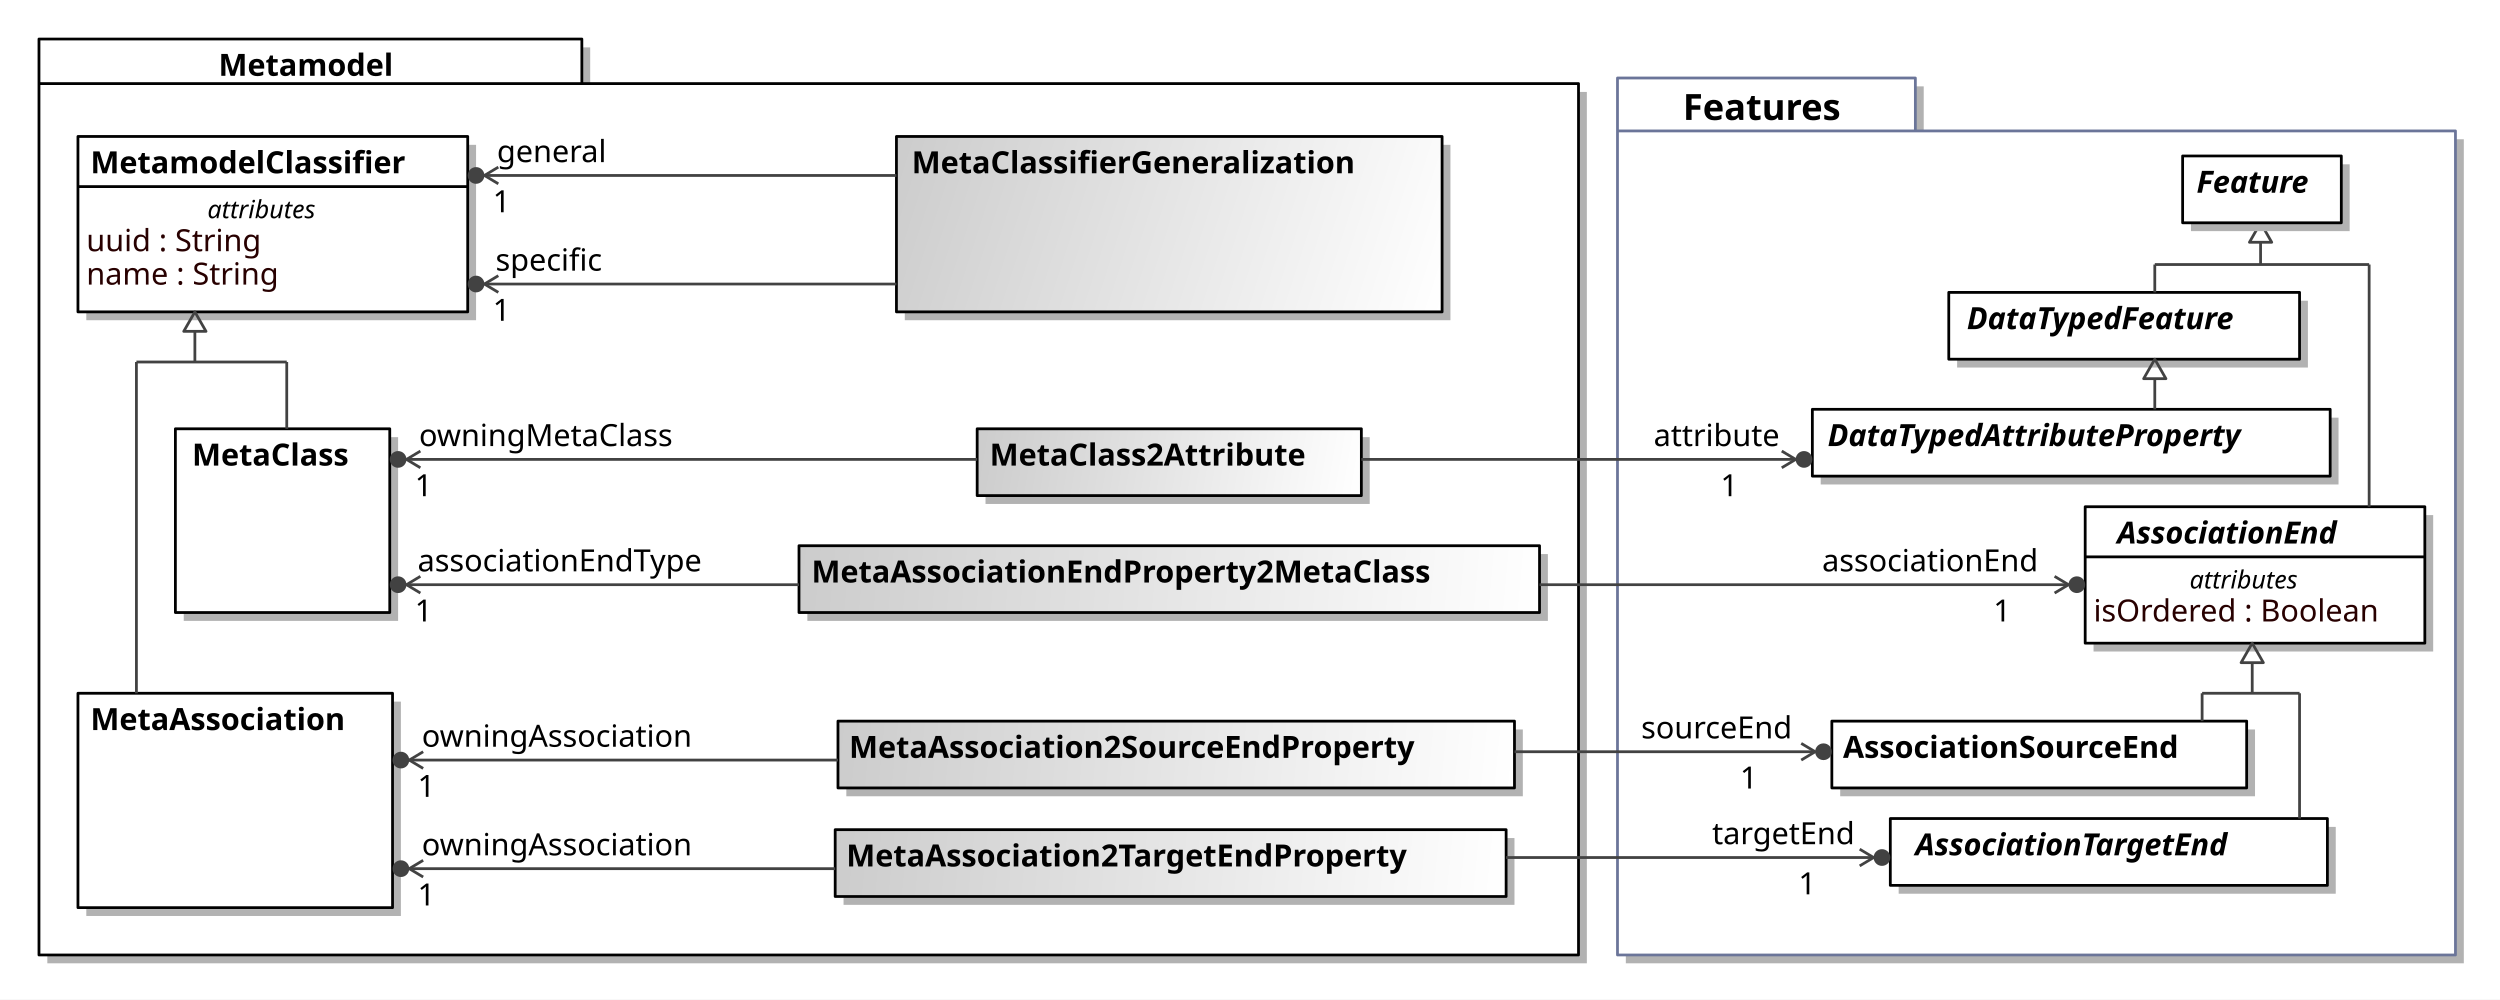
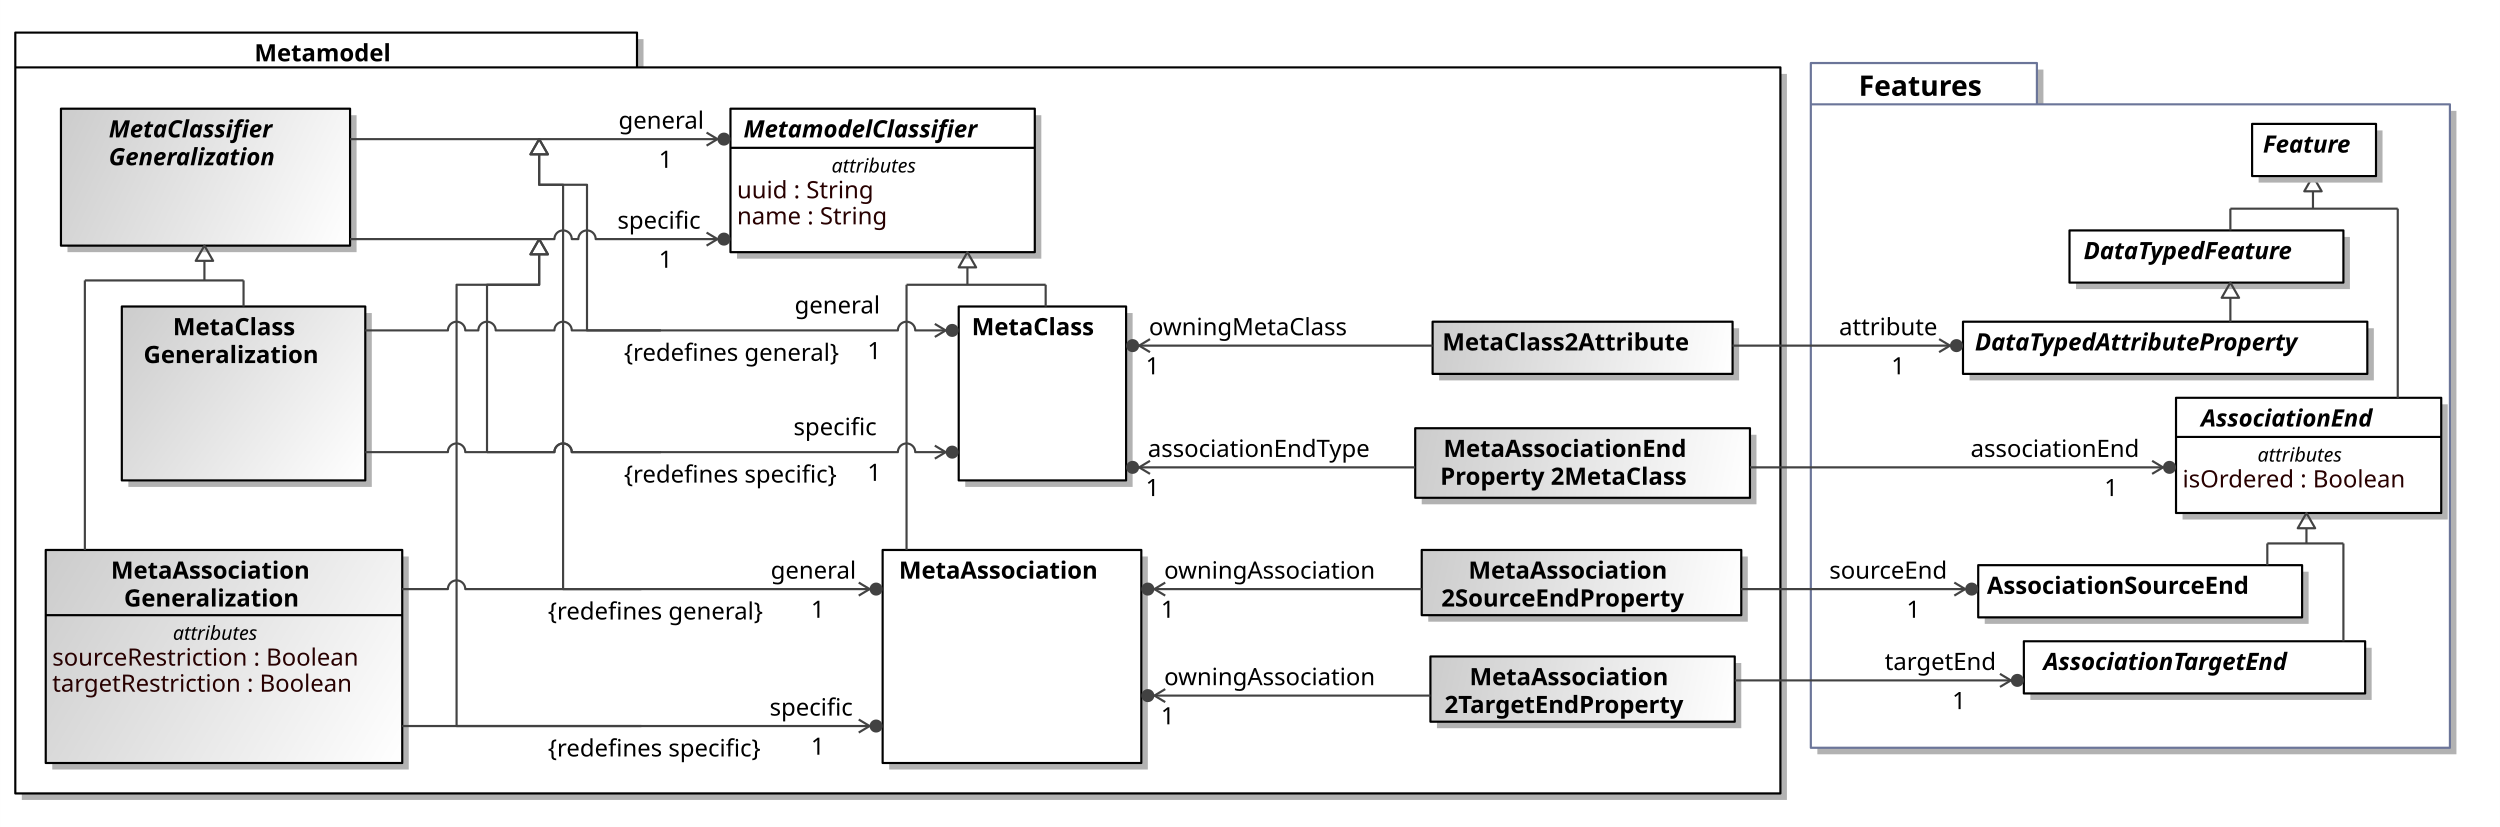
- <svg xmlns="http://www.w3.org/2000/svg" fill-opacity="1" color-rendering="auto" color-interpolation="auto" text-rendering="auto" stroke="black" stroke-linecap="square" width="9.354in" stroke-miterlimit="10" shape-rendering="auto" stroke-opacity="1" fill="black" stroke-dasharray="none" font-weight="normal" stroke-width="1" viewBox="0 0 898 359" height="3.74in" font-family="'Dialog'" font-style="normal" stroke-linejoin="miter" font-size="12" stroke-dashoffset="0" image-rendering="auto">
+ <svg xmlns="http://www.w3.org/2000/svg" fill-opacity="1" color-rendering="auto" color-interpolation="auto" text-rendering="auto" stroke="black" stroke-linecap="square" width="11.979in" stroke-miterlimit="10" shape-rendering="auto" stroke-opacity="1" fill="black" stroke-dasharray="none" font-weight="normal" stroke-width="1" viewBox="0 0 1150 380" height="3.958in" font-family="'Dialog'" font-style="normal" stroke-linejoin="miter" font-size="12" stroke-dashoffset="0" image-rendering="auto">
  <defs id="genericDefs" />
  <g>
    <defs id="defs1">
-       <linearGradient x1="14" gradientUnits="userSpaceOnUse" x2="567" y1="14" y2="343" id="linearGradient1" spreadMethod="pad">
-         <stop stop-opacity="1" stop-color="white" offset="0%" />
-         <stop stop-opacity="1" stop-color="white" offset="100%" />
-       </linearGradient>
-       <linearGradient x1="287" gradientUnits="userSpaceOnUse" x2="553" y1="196" y2="220" id="linearGradient2" spreadMethod="pad">
-         <stop stop-opacity="1" stop-color="rgb(204,204,204)" offset="0%" />
-         <stop stop-opacity="1" stop-color="white" offset="100%" />
-       </linearGradient>
-       <linearGradient x1="301" gradientUnits="userSpaceOnUse" x2="544" y1="259" y2="283" id="linearGradient3" spreadMethod="pad">
-         <stop stop-opacity="1" stop-color="rgb(204,204,204)" offset="0%" />
-         <stop stop-opacity="1" stop-color="white" offset="100%" />
-       </linearGradient>
-       <linearGradient x1="300" gradientUnits="userSpaceOnUse" x2="541" y1="298" y2="322" id="linearGradient4" spreadMethod="pad">
-         <stop stop-opacity="1" stop-color="rgb(204,204,204)" offset="0%" />
-         <stop stop-opacity="1" stop-color="white" offset="100%" />
-       </linearGradient>
-       <linearGradient x1="322" gradientUnits="userSpaceOnUse" x2="518" y1="49" y2="112" id="linearGradient5" spreadMethod="pad">
-         <stop stop-opacity="1" stop-color="rgb(204,204,204)" offset="0%" />
-         <stop stop-opacity="1" stop-color="white" offset="100%" />
-       </linearGradient>
-       <linearGradient x1="28" gradientUnits="userSpaceOnUse" x2="168" y1="49" y2="112" id="linearGradient6" spreadMethod="pad">
-         <stop stop-opacity="1" stop-color="white" offset="0%" />
-         <stop stop-opacity="1" stop-color="white" offset="100%" />
-       </linearGradient>
-       <linearGradient x1="351" gradientUnits="userSpaceOnUse" x2="489" y1="154" y2="178" id="linearGradient7" spreadMethod="pad">
-         <stop stop-opacity="1" stop-color="rgb(204,204,204)" offset="0%" />
-         <stop stop-opacity="1" stop-color="white" offset="100%" />
-       </linearGradient>
-       <linearGradient x1="28" gradientUnits="userSpaceOnUse" x2="141" y1="249" y2="326" id="linearGradient8" spreadMethod="pad">
-         <stop stop-opacity="1" stop-color="white" offset="0%" />
-         <stop stop-opacity="1" stop-color="white" offset="100%" />
-       </linearGradient>
-       <linearGradient x1="63" gradientUnits="userSpaceOnUse" x2="140" y1="154" y2="220" id="linearGradient9" spreadMethod="pad">
-         <stop stop-opacity="1" stop-color="white" offset="0%" />
-         <stop stop-opacity="1" stop-color="white" offset="100%" />
-       </linearGradient>
-       <linearGradient x1="581" gradientUnits="userSpaceOnUse" x2="882" y1="28" y2="343" id="linearGradient10" spreadMethod="pad">
-         <stop stop-opacity="1" stop-color="white" offset="0%" />
-         <stop stop-opacity="1" stop-color="white" offset="100%" />
-       </linearGradient>
-       <linearGradient x1="651" gradientUnits="userSpaceOnUse" x2="837" y1="147" y2="171" id="linearGradient11" spreadMethod="pad">
-         <stop stop-opacity="1" stop-color="white" offset="0%" />
-         <stop stop-opacity="1" stop-color="white" offset="100%" />
-       </linearGradient>
-       <linearGradient x1="679" gradientUnits="userSpaceOnUse" x2="836" y1="294" y2="318" id="linearGradient12" spreadMethod="pad">
-         <stop stop-opacity="1" stop-color="white" offset="0%" />
-         <stop stop-opacity="1" stop-color="white" offset="100%" />
-       </linearGradient>
-       <linearGradient x1="658" gradientUnits="userSpaceOnUse" x2="807" y1="259" y2="283" id="linearGradient13" spreadMethod="pad">
-         <stop stop-opacity="1" stop-color="white" offset="0%" />
-         <stop stop-opacity="1" stop-color="white" offset="100%" />
-       </linearGradient>
-       <linearGradient x1="700" gradientUnits="userSpaceOnUse" x2="826" y1="105" y2="129" id="linearGradient14" spreadMethod="pad">
-         <stop stop-opacity="1" stop-color="white" offset="0%" />
-         <stop stop-opacity="1" stop-color="white" offset="100%" />
-       </linearGradient>
-       <linearGradient x1="749" gradientUnits="userSpaceOnUse" x2="871" y1="182" y2="231" id="linearGradient15" spreadMethod="pad">
-         <stop stop-opacity="1" stop-color="white" offset="0%" />
-         <stop stop-opacity="1" stop-color="white" offset="100%" />
-       </linearGradient>
-       <linearGradient x1="784" gradientUnits="userSpaceOnUse" x2="841" y1="56" y2="80" id="linearGradient16" spreadMethod="pad">
+       <linearGradient x1="7" gradientUnits="userSpaceOnUse" x2="819" y1="21" y2="371" id="linearGradient1" spreadMethod="pad">
+         <stop stop-opacity="1" stop-color="white" offset="0%" />
+         <stop stop-opacity="1" stop-color="white" offset="100%" />
+       </linearGradient>
+       <linearGradient x1="21" gradientUnits="userSpaceOnUse" x2="185" y1="259" y2="357" id="linearGradient2" spreadMethod="pad">
+         <stop stop-opacity="1" stop-color="rgb(204,204,204)" offset="0%" />
+         <stop stop-opacity="1" stop-color="white" offset="100%" />
+       </linearGradient>
+       <linearGradient x1="651" gradientUnits="userSpaceOnUse" x2="805" y1="203" y2="235" id="linearGradient3" spreadMethod="pad">
+         <stop stop-opacity="1" stop-color="rgb(204,204,204)" offset="0%" />
+         <stop stop-opacity="1" stop-color="white" offset="100%" />
+       </linearGradient>
+       <linearGradient x1="654" gradientUnits="userSpaceOnUse" x2="801" y1="259" y2="289" id="linearGradient4" spreadMethod="pad">
+         <stop stop-opacity="1" stop-color="rgb(204,204,204)" offset="0%" />
+         <stop stop-opacity="1" stop-color="white" offset="100%" />
+       </linearGradient>
+       <linearGradient x1="658" gradientUnits="userSpaceOnUse" x2="798" y1="308" y2="338" id="linearGradient5" spreadMethod="pad">
+         <stop stop-opacity="1" stop-color="rgb(204,204,204)" offset="0%" />
+         <stop stop-opacity="1" stop-color="white" offset="100%" />
+       </linearGradient>
+       <linearGradient x1="336" gradientUnits="userSpaceOnUse" x2="476" y1="56" y2="122" id="linearGradient6" spreadMethod="pad">
+         <stop stop-opacity="1" stop-color="white" offset="0%" />
+         <stop stop-opacity="1" stop-color="white" offset="100%" />
+       </linearGradient>
+       <linearGradient x1="659" gradientUnits="userSpaceOnUse" x2="797" y1="154" y2="178" id="linearGradient7" spreadMethod="pad">
+         <stop stop-opacity="1" stop-color="rgb(204,204,204)" offset="0%" />
+         <stop stop-opacity="1" stop-color="white" offset="100%" />
+       </linearGradient>
+       <linearGradient x1="28" gradientUnits="userSpaceOnUse" x2="161" y1="56" y2="119" id="linearGradient8" spreadMethod="pad">
+         <stop stop-opacity="1" stop-color="rgb(204,204,204)" offset="0%" />
+         <stop stop-opacity="1" stop-color="white" offset="100%" />
+       </linearGradient>
+       <linearGradient x1="406" gradientUnits="userSpaceOnUse" x2="525" y1="259" y2="357" id="linearGradient9" spreadMethod="pad">
+         <stop stop-opacity="1" stop-color="white" offset="0%" />
+         <stop stop-opacity="1" stop-color="white" offset="100%" />
+       </linearGradient>
+       <linearGradient x1="56" gradientUnits="userSpaceOnUse" x2="168" y1="147" y2="227" id="linearGradient10" spreadMethod="pad">
+         <stop stop-opacity="1" stop-color="rgb(204,204,204)" offset="0%" />
+         <stop stop-opacity="1" stop-color="white" offset="100%" />
+       </linearGradient>
+       <linearGradient x1="441" gradientUnits="userSpaceOnUse" x2="518" y1="147" y2="227" id="linearGradient11" spreadMethod="pad">
+         <stop stop-opacity="1" stop-color="white" offset="0%" />
+         <stop stop-opacity="1" stop-color="white" offset="100%" />
+       </linearGradient>
+       <linearGradient x1="833" gradientUnits="userSpaceOnUse" x2="1127" y1="35" y2="350" id="linearGradient12" spreadMethod="pad">
+         <stop stop-opacity="1" stop-color="white" offset="0%" />
+         <stop stop-opacity="1" stop-color="white" offset="100%" />
+       </linearGradient>
+       <linearGradient x1="903" gradientUnits="userSpaceOnUse" x2="1089" y1="154" y2="178" id="linearGradient13" spreadMethod="pad">
+         <stop stop-opacity="1" stop-color="white" offset="0%" />
+         <stop stop-opacity="1" stop-color="white" offset="100%" />
+       </linearGradient>
+       <linearGradient x1="931" gradientUnits="userSpaceOnUse" x2="1088" y1="301" y2="325" id="linearGradient14" spreadMethod="pad">
+         <stop stop-opacity="1" stop-color="white" offset="0%" />
+         <stop stop-opacity="1" stop-color="white" offset="100%" />
+       </linearGradient>
+       <linearGradient x1="910" gradientUnits="userSpaceOnUse" x2="1059" y1="266" y2="290" id="linearGradient15" spreadMethod="pad">
+         <stop stop-opacity="1" stop-color="white" offset="0%" />
+         <stop stop-opacity="1" stop-color="white" offset="100%" />
+       </linearGradient>
+       <linearGradient x1="952" gradientUnits="userSpaceOnUse" x2="1078" y1="112" y2="136" id="linearGradient16" spreadMethod="pad">
+         <stop stop-opacity="1" stop-color="white" offset="0%" />
+         <stop stop-opacity="1" stop-color="white" offset="100%" />
+       </linearGradient>
+       <linearGradient x1="1001" gradientUnits="userSpaceOnUse" x2="1123" y1="189" y2="242" id="linearGradient17" spreadMethod="pad">
+         <stop stop-opacity="1" stop-color="white" offset="0%" />
+         <stop stop-opacity="1" stop-color="white" offset="100%" />
+       </linearGradient>
+       <linearGradient x1="1036" gradientUnits="userSpaceOnUse" x2="1093" y1="63" y2="87" id="linearGradient18" spreadMethod="pad">
        <stop stop-opacity="1" stop-color="white" offset="0%" />
        <stop stop-opacity="1" stop-color="white" offset="100%" />
      </linearGradient>
      <clipPath clipPathUnits="userSpaceOnUse" id="clipPath1">
-         <path d="M0 -5 L898 -5 L898 359 L0 359 L0 -5 Z" />
+         <path d="M0 -5 L1150 -5 L1150 386 L0 386 L0 -5 Z" />
+       </clipPath>
+       <clipPath clipPathUnits="userSpaceOnUse" id="clipPath2">
+         <path d="M0 1 L1150 1 L1150 392 L0 392 L0 1 Z" />
      </clipPath>
    </defs>
    <g fill="white" stroke="white">
-       <rect x="0" width="898" height="364" y="-5" clip-path="url(#clipPath1)" stroke="none" />
-       <rect x="17" y="33" clip-path="url(#clipPath1)" fill="rgb(178,178,178)" width="553" text-rendering="geometricPrecision" height="313" stroke="none" />
-       <rect x="17" y="17" clip-path="url(#clipPath1)" fill="rgb(178,178,178)" width="195" text-rendering="geometricPrecision" height="16" stroke="none" />
-       <polygon fill="url(#linearGradient1)" text-rendering="geometricPrecision" clip-path="url(#clipPath1)" points=" 209 30 209 14 14 14 14 343 567 343 567 30 14 30" stroke="none" />
-     </g>
-     <g stroke-linecap="butt" stroke-linejoin="round" text-rendering="geometricPrecision">
-       <polygon fill="none" points=" 209 30 209 14 14 14 14 343 567 343 567 30 14 30" clip-path="url(#clipPath1)" />
-       <rect x="290" y="199" clip-path="url(#clipPath1)" fill="rgb(178,178,178)" width="266" height="24" stroke="none" />
-       <rect x="287" y="196" clip-path="url(#clipPath1)" fill="url(#linearGradient2)" width="266" height="24" stroke="none" />
-       <rect fill="none" x="287" width="266" height="24" y="196" clip-path="url(#clipPath1)" />
-       <text x="291.5" font-size="11" y="209.21" clip-path="url(#clipPath1)" stroke="none" font-weight="bold" space="preserve">MetaAssociationEndProperty2MetaClass</text>
-     </g>
-     <g stroke-linecap="butt" font-size="11" fill="rgb(178,178,178)" text-rendering="geometricPrecision" stroke-linejoin="round" stroke="rgb(178,178,178)" font-weight="bold">
-       <rect x="304" width="243" height="24" y="262" clip-path="url(#clipPath1)" stroke="none" />
-       <rect x="301" y="259" clip-path="url(#clipPath1)" fill="url(#linearGradient3)" width="243" height="24" stroke="none" />
-       <rect x="301" y="259" clip-path="url(#clipPath1)" fill="none" width="243" height="24" stroke="black" />
-       <text fill="black" x="305" space="preserve" y="272.21" clip-path="url(#clipPath1)" stroke="none">MetaAssociation2SourceEndProperty</text>
-       <rect x="303" width="241" height="24" y="301" clip-path="url(#clipPath1)" stroke="none" />
-       <rect x="300" y="298" clip-path="url(#clipPath1)" fill="url(#linearGradient4)" width="241" height="24" stroke="none" />
-       <rect x="300" y="298" clip-path="url(#clipPath1)" fill="none" width="241" height="24" stroke="black" />
-       <text fill="black" x="304" space="preserve" y="311.21" clip-path="url(#clipPath1)" stroke="none">MetaAssociation2TargetEndProperty</text>
-       <rect x="325" width="196" height="63" y="52" clip-path="url(#clipPath1)" stroke="none" />
-       <rect x="322" y="49" clip-path="url(#clipPath1)" fill="url(#linearGradient5)" width="196" height="63" stroke="none" />
-       <rect x="322" y="49" clip-path="url(#clipPath1)" fill="none" width="196" height="63" stroke="black" />
-       <text fill="black" x="327.5" space="preserve" y="62.21" clip-path="url(#clipPath1)" stroke="none">MetaClassifierGeneralization</text>
-       <text fill="black" x="78.5" space="preserve" y="27.21" clip-path="url(#clipPath1)" stroke="none">Metamodel</text>
-       <rect x="31" width="140" height="63" y="52" clip-path="url(#clipPath1)" stroke="none" />
-       <rect x="28" y="49" clip-path="url(#clipPath1)" fill="url(#linearGradient6)" width="140" height="63" stroke="none" />
-       <rect x="28" y="49" clip-path="url(#clipPath1)" fill="none" width="140" height="63" stroke="black" />
-       <line clip-path="url(#clipPath1)" fill="none" x1="28" x2="168" y1="67" y2="67" stroke="black" />
-     </g>
-     <g font-style="italic" text-rendering="geometricPrecision" font-size="9" stroke-linecap="butt" stroke-linejoin="round">
-       <text x="74.5" space="preserve" y="78.354" clip-path="url(#clipPath1)" stroke="none">attributes</text>
-     </g>
-     <g fill="rgb(40,0,0)" text-rendering="geometricPrecision" font-size="11" stroke-linecap="butt" stroke="rgb(40,0,0)" stroke-linejoin="round">
-       <text x="31" space="preserve" y="90.21" clip-path="url(#clipPath1)" stroke="none">uuid : String</text>
-       <text x="31" space="preserve" y="102.21" clip-path="url(#clipPath1)" stroke="none">name : String</text>
-       <text x="32.5" y="62.21" clip-path="url(#clipPath1)" fill="black" stroke="none" font-weight="bold" space="preserve">MetamodelClassifier</text>
-       <rect x="354" y="157" clip-path="url(#clipPath1)" fill="rgb(178,178,178)" width="138" height="24" stroke="none" />
-       <rect x="351" y="154" clip-path="url(#clipPath1)" fill="url(#linearGradient7)" width="138" height="24" stroke="none" />
-       <rect x="351" y="154" clip-path="url(#clipPath1)" fill="none" width="138" height="24" stroke="black" />
-       <text x="355.5" y="167.21" clip-path="url(#clipPath1)" fill="black" stroke="none" font-weight="bold" space="preserve">MetaClass2Attribute</text>
-       <rect x="31" y="252" clip-path="url(#clipPath1)" fill="rgb(178,178,178)" width="113" height="77" stroke="none" />
-       <rect x="28" y="249" clip-path="url(#clipPath1)" fill="url(#linearGradient8)" width="113" height="77" stroke="none" />
-       <rect x="28" y="249" clip-path="url(#clipPath1)" fill="none" width="113" height="77" stroke="black" />
-       <text x="32.5" y="262.21" clip-path="url(#clipPath1)" fill="black" stroke="none" font-weight="bold" space="preserve">MetaAssociation</text>
-       <rect x="66" y="157" clip-path="url(#clipPath1)" fill="rgb(178,178,178)" width="77" height="66" stroke="none" />
-       <rect x="63" y="154" clip-path="url(#clipPath1)" fill="url(#linearGradient9)" width="77" height="66" stroke="none" />
-       <rect x="63" y="154" clip-path="url(#clipPath1)" fill="none" width="77" height="66" stroke="black" />
-       <text x="69" y="167.21" clip-path="url(#clipPath1)" fill="black" stroke="none" font-weight="bold" space="preserve">MetaClass</text>
-       <polygon fill="none" clip-path="url(#clipPath1)" points=" 74 119 70 112 66 119" stroke="rgb(66,66,66)" />
-       <line clip-path="url(#clipPath1)" fill="none" x1="70" x2="70" y1="119" y2="130" stroke="rgb(66,66,66)" />
-       <line clip-path="url(#clipPath1)" fill="none" x1="49" x2="103" y1="130" y2="130" stroke="rgb(66,66,66)" />
-       <rect x="584" y="50" clip-path="url(#clipPath1)" fill="rgb(178,178,178)" width="301" height="296" stroke="none" />
-       <rect x="584" y="31" clip-path="url(#clipPath1)" fill="rgb(178,178,178)" width="107" height="19" stroke="none" />
-       <polygon fill="url(#linearGradient10)" clip-path="url(#clipPath1)" points=" 688 47 688 28 581 28 581 343 882 343 882 47 581 47" stroke="none" />
-       <polygon fill="none" clip-path="url(#clipPath1)" points=" 688 47 688 28 581 28 581 343 882 343 882 47 581 47" stroke="rgb(107,117,153)" />
-       <rect x="654" y="150" clip-path="url(#clipPath1)" fill="rgb(178,178,178)" width="186" height="24" stroke="none" />
-       <rect x="651" y="147" clip-path="url(#clipPath1)" fill="url(#linearGradient11)" width="186" height="24" stroke="none" />
-       <rect x="651" y="147" clip-path="url(#clipPath1)" fill="none" width="186" height="24" stroke="black" />
-     </g>
-     <g font-style="italic" text-rendering="geometricPrecision" font-size="11" font-weight="bold" stroke-linecap="butt" stroke-linejoin="round">
-       <text x="656.5" space="preserve" y="160.21" clip-path="url(#clipPath1)" stroke="none">DataTypedAttributeProperty</text>
-       <rect x="682" y="297" clip-path="url(#clipPath1)" fill="rgb(178,178,178)" width="157" height="24" stroke="none" />
-       <rect x="679" y="294" clip-path="url(#clipPath1)" fill="url(#linearGradient12)" width="157" height="24" stroke="none" />
-       <rect fill="none" x="679" width="157" height="24" y="294" clip-path="url(#clipPath1)" />
-       <text x="688" space="preserve" y="307.21" clip-path="url(#clipPath1)" stroke="none">AssociationTargetEnd</text>
-       <rect x="661" y="262" clip-path="url(#clipPath1)" fill="rgb(178,178,178)" width="149" height="24" stroke="none" />
-       <rect x="658" y="259" clip-path="url(#clipPath1)" fill="url(#linearGradient13)" width="149" height="24" stroke="none" />
-       <rect fill="none" x="658" width="149" height="24" y="259" clip-path="url(#clipPath1)" />
-       <text font-style="normal" x="662" space="preserve" y="272.21" clip-path="url(#clipPath1)" stroke="none">AssociationSourceEnd</text>
-       <rect x="703" y="108" clip-path="url(#clipPath1)" fill="rgb(178,178,178)" width="126" height="24" stroke="none" />
-       <rect x="700" y="105" clip-path="url(#clipPath1)" fill="url(#linearGradient14)" width="126" height="24" stroke="none" />
-       <rect fill="none" x="700" width="126" height="24" y="105" clip-path="url(#clipPath1)" />
-       <text x="706.5" space="preserve" y="118.21" clip-path="url(#clipPath1)" stroke="none">DataTypedFeature</text>
-       <rect x="752" y="185" clip-path="url(#clipPath1)" fill="rgb(178,178,178)" width="122" height="49" stroke="none" />
-       <rect x="749" y="182" clip-path="url(#clipPath1)" fill="url(#linearGradient15)" width="122" height="49" stroke="none" />
-       <rect fill="none" x="749" width="122" height="49" y="182" clip-path="url(#clipPath1)" />
-       <line y2="200" fill="none" x1="749" clip-path="url(#clipPath1)" x2="871" y1="200" />
-       <text x="786.5" font-size="9" y="211.354" clip-path="url(#clipPath1)" stroke="none" font-weight="normal" space="preserve">attributes</text>
-     </g>
-     <g fill="rgb(40,0,0)" text-rendering="geometricPrecision" font-size="11" stroke-linecap="butt" stroke="rgb(40,0,0)" stroke-linejoin="round">
-       <text x="752" space="preserve" y="223.21" clip-path="url(#clipPath1)" stroke="none">isOrdered : Boolean</text>
-     </g>
-     <g font-style="italic" text-rendering="geometricPrecision" font-size="11" font-weight="bold" stroke-linecap="butt" stroke-linejoin="round">
-       <text x="760.5" space="preserve" y="195.21" clip-path="url(#clipPath1)" stroke="none">AssociationEnd</text>
-       <text x="604.5" font-size="13" y="43.067" clip-path="url(#clipPath1)" font-style="normal" stroke="none" space="preserve">Features</text>
-     </g>
-     <g stroke-linecap="butt" font-size="13" fill="rgb(66,66,66)" text-rendering="geometricPrecision" stroke-linejoin="round" stroke="rgb(66,66,66)" font-weight="bold">
-       <polygon fill="none" points=" 816 87 812 80 808 87" clip-path="url(#clipPath1)" />
-       <line y2="95" fill="none" x1="812" clip-path="url(#clipPath1)" x2="812" y1="87" />
-       <line y2="95" fill="none" x1="774" clip-path="url(#clipPath1)" x2="851" y1="95" />
-       <rect x="787" y="59" clip-path="url(#clipPath1)" fill="rgb(178,178,178)" width="57" height="24" stroke="none" />
-       <rect x="784" y="56" clip-path="url(#clipPath1)" fill="url(#linearGradient16)" width="57" height="24" stroke="none" />
-       <rect x="784" y="56" clip-path="url(#clipPath1)" fill="none" width="57" height="24" stroke="black" />
-     </g>
-     <g font-style="italic" text-rendering="geometricPrecision" font-size="11" font-weight="bold" stroke-linecap="butt" stroke-linejoin="round">
-       <text x="789" space="preserve" y="69.21" clip-path="url(#clipPath1)" stroke="none">Feature</text>
-       <polygon fill="none" clip-path="url(#clipPath1)" points=" 813 238 809 231 805 238" stroke="rgb(66,66,66)" />
-       <line clip-path="url(#clipPath1)" fill="none" x1="809" x2="809" y1="238" y2="249" stroke="rgb(66,66,66)" />
-       <line clip-path="url(#clipPath1)" fill="none" x1="791" x2="826" y1="249" y2="249" stroke="rgb(66,66,66)" />
-       <circle fill="rgb(66,66,66)" r="3" clip-path="url(#clipPath1)" cx="143" cy="165" stroke="none" />
-       <path fill="none" d="M151 168 L146 165 L151 162" clip-path="url(#clipPath1)" stroke="rgb(66,66,66)" />
-       <path fill="none" d="M146 165 L351 165" clip-path="url(#clipPath1)" stroke="rgb(66,66,66)" />
-       <text x="150.5" y="160.21" clip-path="url(#clipPath1)" font-style="normal" stroke="none" font-weight="normal" space="preserve">owningMetaClass</text>
-       <text x="149" y="178.21" clip-path="url(#clipPath1)" font-style="normal" stroke="none" font-weight="normal" space="preserve">1</text>
-     </g>
-     <g fill="rgb(66,66,66)" text-rendering="geometricPrecision" font-size="11" stroke-linecap="butt" stroke="rgb(66,66,66)" stroke-linejoin="round">
-       <circle r="3" clip-path="url(#clipPath1)" cx="746" cy="210" stroke="none" />
-       <path fill="none" d="M738 207 L743 210 L738 213" clip-path="url(#clipPath1)" />
-       <path fill="none" d="M743 210 L553 210" clip-path="url(#clipPath1)" />
-       <text fill="black" x="654.5" space="preserve" y="205.21" clip-path="url(#clipPath1)" stroke="none">associationEnd</text>
-       <text fill="black" x="716" space="preserve" y="223.21" clip-path="url(#clipPath1)" stroke="none">1</text>
-       <circle r="3" clip-path="url(#clipPath1)" cx="648" cy="165" stroke="none" />
-       <path fill="none" d="M640 162 L645 165 L640 168" clip-path="url(#clipPath1)" />
-       <path fill="none" d="M645 165 L489 165" clip-path="url(#clipPath1)" />
-       <text fill="black" x="594" space="preserve" y="160.21" clip-path="url(#clipPath1)" stroke="none">attribute</text>
-       <text fill="black" x="618" space="preserve" y="178.21" clip-path="url(#clipPath1)" stroke="none">1</text>
-       <circle r="3" clip-path="url(#clipPath1)" cx="144" cy="273" stroke="none" />
-       <path fill="none" d="M152 276 L147 273 L152 270" clip-path="url(#clipPath1)" />
-       <path fill="none" d="M147 273 L301 273" clip-path="url(#clipPath1)" />
-       <text fill="black" x="151.5" space="preserve" y="268.21" clip-path="url(#clipPath1)" stroke="none">owningAssociation</text>
-       <text fill="black" x="150" space="preserve" y="286.21" clip-path="url(#clipPath1)" stroke="none">1</text>
-       <circle r="3" clip-path="url(#clipPath1)" cx="144" cy="312" stroke="none" />
-       <path fill="none" d="M152 315 L147 312 L152 309" clip-path="url(#clipPath1)" />
-       <path fill="none" d="M147 312 L300 312" clip-path="url(#clipPath1)" />
-       <text fill="black" x="151.5" space="preserve" y="307.21" clip-path="url(#clipPath1)" stroke="none">owningAssociation</text>
-       <text fill="black" x="150" space="preserve" y="325.21" clip-path="url(#clipPath1)" stroke="none">1</text>
-       <circle r="3" clip-path="url(#clipPath1)" cx="171" cy="63" stroke="none" />
-       <path fill="none" d="M179 66 L174 63 L179 60" clip-path="url(#clipPath1)" />
-       <path fill="none" d="M174 63 L322 63" clip-path="url(#clipPath1)" />
-       <text fill="black" x="178.5" space="preserve" y="58.21" clip-path="url(#clipPath1)" stroke="none">general</text>
-       <text fill="black" x="177" space="preserve" y="76.21" clip-path="url(#clipPath1)" stroke="none">1</text>
-       <circle r="3" clip-path="url(#clipPath1)" cx="171" cy="102" stroke="none" />
-       <path fill="none" d="M179 105 L174 102 L179 99" clip-path="url(#clipPath1)" />
-       <path fill="none" d="M174 102 L322 102" clip-path="url(#clipPath1)" />
-       <text fill="black" x="178" space="preserve" y="97.21" clip-path="url(#clipPath1)" stroke="none">specific</text>
-       <text fill="black" x="177" space="preserve" y="115.21" clip-path="url(#clipPath1)" stroke="none">1</text>
-       <circle r="3" clip-path="url(#clipPath1)" cx="143" cy="210" stroke="none" />
-       <path fill="none" d="M151 213 L146 210 L151 207" clip-path="url(#clipPath1)" />
-       <path fill="none" d="M146 210 L287 210" clip-path="url(#clipPath1)" />
-       <text fill="black" x="150" space="preserve" y="205.21" clip-path="url(#clipPath1)" stroke="none">associationEndType</text>
-       <text fill="black" x="149" space="preserve" y="223.21" clip-path="url(#clipPath1)" stroke="none">1</text>
-       <circle r="3" clip-path="url(#clipPath1)" cx="676" cy="308" stroke="none" />
-       <path fill="none" d="M668 305 L673 308 L668 311" clip-path="url(#clipPath1)" />
-       <path fill="none" d="M673 308 L541 308" clip-path="url(#clipPath1)" />
-       <text fill="black" x="615" space="preserve" y="303.21" clip-path="url(#clipPath1)" stroke="none">targetEnd</text>
-       <text fill="black" x="646" space="preserve" y="321.21" clip-path="url(#clipPath1)" stroke="none">1</text>
-       <path fill="none" d="M49 130 L49 249" clip-path="url(#clipPath1)" />
-       <circle r="3" clip-path="url(#clipPath1)" cx="655" cy="270" stroke="none" />
-       <path fill="none" d="M647 267 L652 270 L647 273" clip-path="url(#clipPath1)" />
-       <path fill="none" d="M652 270 L544 270" clip-path="url(#clipPath1)" />
-       <text fill="black" x="589.5" space="preserve" y="265.21" clip-path="url(#clipPath1)" stroke="none">sourceEnd</text>
-       <text fill="black" x="625" space="preserve" y="283.21" clip-path="url(#clipPath1)" stroke="none">1</text>
-       <path fill="none" d="M103 130 L103 154" clip-path="url(#clipPath1)" />
-       <path fill="none" d="M851 95 L851 182" clip-path="url(#clipPath1)" />
-       <path fill="none" d="M826 249 L826 294" clip-path="url(#clipPath1)" />
-       <polygon fill="none" points=" 778 136 774 129 770 136" clip-path="url(#clipPath1)" />
-       <path fill="none" d="M774 136 L774 147" clip-path="url(#clipPath1)" />
-       <path fill="none" d="M774 95 L774 105" clip-path="url(#clipPath1)" />
-       <path fill="none" d="M791 249 L791 259" clip-path="url(#clipPath1)" />
+       <rect x="0" width="1150" height="391" y="-5" clip-path="url(#clipPath1)" stroke="none" />
+       <rect x="10" y="40" transform="translate(0,-6)" clip-path="url(#clipPath2)" fill="rgb(178,178,178)" width="812" text-rendering="geometricPrecision" height="334" stroke="none" />
+       <rect x="10" y="24" transform="translate(0,-6)" clip-path="url(#clipPath2)" fill="rgb(178,178,178)" width="286" text-rendering="geometricPrecision" height="16" stroke="none" />
+       <polygon fill="url(#linearGradient1)" text-rendering="geometricPrecision" clip-path="url(#clipPath2)" transform="translate(0,-6)" points=" 293 37 293 21 7 21 7 371 819 371 819 37 7 37" stroke="none" />
+     </g>
+     <g text-rendering="geometricPrecision" transform="translate(0,-6)" stroke-linejoin="round" stroke-linecap="butt">
+       <polygon fill="none" points=" 293 37 293 21 7 21 7 371 819 371 819 37 7 37" clip-path="url(#clipPath2)" />
+       <text x="117" font-size="11" y="34.21" clip-path="url(#clipPath2)" stroke="none" font-weight="bold" space="preserve">Metamodel</text>
+     </g>
+     <g stroke-linecap="butt" font-size="11" transform="translate(0,-6)" fill="rgb(178,178,178)" text-rendering="geometricPrecision" stroke-linejoin="round" stroke="rgb(178,178,178)" font-weight="bold">
+       <rect x="24" width="164" height="98" y="262" clip-path="url(#clipPath2)" stroke="none" />
+       <rect x="21" y="259" clip-path="url(#clipPath2)" fill="url(#linearGradient2)" width="164" height="98" stroke="none" />
+       <rect x="21" y="259" clip-path="url(#clipPath2)" fill="none" width="164" height="98" stroke="black" />
+       <line clip-path="url(#clipPath2)" fill="none" x1="21" x2="185" y1="289" y2="289" stroke="black" />
+     </g>
+     <g font-style="italic" text-rendering="geometricPrecision" font-size="9" transform="translate(0,-6)" stroke-linecap="butt" stroke-linejoin="round">
+       <text x="79.5" space="preserve" y="300.354" clip-path="url(#clipPath2)" stroke="none">attributes</text>
+     </g>
+     <g font-size="11" stroke-linecap="butt" transform="translate(0,-6)" fill="rgb(40,0,0)" text-rendering="geometricPrecision" stroke-linejoin="round" stroke="rgb(40,0,0)">
+       <text x="24" space="preserve" y="312.21" clip-path="url(#clipPath2)" stroke="none">sourceRestriction : Boolean</text>
+       <text x="24" space="preserve" y="324.21" clip-path="url(#clipPath2)" stroke="none">targetRestriction : Boolean</text>
+       <text x="51" y="272.21" clip-path="url(#clipPath2)" fill="black" stroke="none" font-weight="bold" space="preserve">MetaAssociation </text>
+       <text x="57" y="285.015" clip-path="url(#clipPath2)" fill="black" stroke="none" font-weight="bold" space="preserve">Generalization</text>
+       <rect x="654" y="206" clip-path="url(#clipPath2)" fill="rgb(178,178,178)" width="154" height="32" stroke="none" />
+       <rect x="651" y="203" clip-path="url(#clipPath2)" fill="url(#linearGradient3)" width="154" height="32" stroke="none" />
+       <rect x="651" y="203" clip-path="url(#clipPath2)" fill="none" width="154" height="32" stroke="black" />
+       <text x="664" y="216.21" clip-path="url(#clipPath2)" fill="black" stroke="none" font-weight="bold" space="preserve">MetaAssociationEnd </text>
+       <text x="662.5" y="229.015" clip-path="url(#clipPath2)" fill="black" stroke="none" font-weight="bold" space="preserve">Property 2MetaClass</text>
+       <rect x="657" y="262" clip-path="url(#clipPath2)" fill="rgb(178,178,178)" width="147" height="30" stroke="none" />
+       <rect x="654" y="259" clip-path="url(#clipPath2)" fill="url(#linearGradient4)" width="147" height="30" stroke="none" />
+       <rect x="654" y="259" clip-path="url(#clipPath2)" fill="none" width="147" height="30" stroke="black" />
+       <text x="675.5" y="272.21" clip-path="url(#clipPath2)" fill="black" stroke="none" font-weight="bold" space="preserve">MetaAssociation </text>
+       <text x="663" y="285.015" clip-path="url(#clipPath2)" fill="black" stroke="none" font-weight="bold" space="preserve">2SourceEndProperty</text>
+       <rect x="661" y="311" clip-path="url(#clipPath2)" fill="rgb(178,178,178)" width="140" height="30" stroke="none" />
+       <rect x="658" y="308" clip-path="url(#clipPath2)" fill="url(#linearGradient5)" width="140" height="30" stroke="none" />
+       <rect x="658" y="308" clip-path="url(#clipPath2)" fill="none" width="140" height="30" stroke="black" />
+       <text x="676" y="321.21" clip-path="url(#clipPath2)" fill="black" stroke="none" font-weight="bold" space="preserve">MetaAssociation </text>
+       <text x="664.5" y="334.015" clip-path="url(#clipPath2)" fill="black" stroke="none" font-weight="bold" space="preserve">2TargetEndProperty</text>
+       <rect x="339" y="59" clip-path="url(#clipPath2)" fill="rgb(178,178,178)" width="140" height="66" stroke="none" />
+       <rect x="336" y="56" clip-path="url(#clipPath2)" fill="url(#linearGradient6)" width="140" height="66" stroke="none" />
+       <rect x="336" y="56" clip-path="url(#clipPath2)" fill="none" width="140" height="66" stroke="black" />
+       <line clip-path="url(#clipPath2)" fill="none" x1="336" x2="476" y1="74" y2="74" stroke="black" />
+     </g>
+     <g font-style="italic" text-rendering="geometricPrecision" font-size="9" transform="translate(0,-6)" stroke-linecap="butt" stroke-linejoin="round">
+       <text x="382.5" space="preserve" y="85.354" clip-path="url(#clipPath2)" stroke="none">attributes</text>
+     </g>
+     <g font-size="11" stroke-linecap="butt" transform="translate(0,-6)" fill="rgb(40,0,0)" text-rendering="geometricPrecision" stroke-linejoin="round" stroke="rgb(40,0,0)">
+       <text x="339" space="preserve" y="97.21" clip-path="url(#clipPath2)" stroke="none">uuid : String</text>
+       <text x="339" space="preserve" y="109.21" clip-path="url(#clipPath2)" stroke="none">name : String</text>
+     </g>
+     <g font-size="11" stroke-linecap="butt" transform="translate(0,-6)" text-rendering="geometricPrecision" stroke-linejoin="round" font-style="italic" font-weight="bold">
+       <text x="342" space="preserve" y="69.21" clip-path="url(#clipPath2)" stroke="none">MetamodelClassifier</text>
+       <rect x="662" y="157" clip-path="url(#clipPath2)" fill="rgb(178,178,178)" width="138" height="24" stroke="none" />
+       <rect x="659" y="154" clip-path="url(#clipPath2)" fill="url(#linearGradient7)" width="138" height="24" stroke="none" />
+       <rect fill="none" x="659" width="138" height="24" y="154" clip-path="url(#clipPath2)" />
+       <text font-style="normal" x="663.5" space="preserve" y="167.21" clip-path="url(#clipPath2)" stroke="none">MetaClass2Attribute</text>
+       <rect x="31" y="59" clip-path="url(#clipPath2)" fill="rgb(178,178,178)" width="133" height="63" stroke="none" />
+       <rect x="28" y="56" clip-path="url(#clipPath2)" fill="url(#linearGradient8)" width="133" height="63" stroke="none" />
+       <rect fill="none" x="28" width="133" height="63" y="56" clip-path="url(#clipPath2)" />
+       <text x="50" space="preserve" y="69.21" clip-path="url(#clipPath2)" stroke="none">MetaClassifier </text>
+       <text x="50" space="preserve" y="82.015" clip-path="url(#clipPath2)" stroke="none">Generalization</text>
+       <rect x="409" y="262" clip-path="url(#clipPath2)" fill="rgb(178,178,178)" width="119" height="98" stroke="none" />
+       <rect x="406" y="259" clip-path="url(#clipPath2)" fill="url(#linearGradient9)" width="119" height="98" stroke="none" />
+       <rect fill="none" x="406" width="119" height="98" y="259" clip-path="url(#clipPath2)" />
+       <text font-style="normal" x="413.5" space="preserve" y="272.21" clip-path="url(#clipPath2)" stroke="none">MetaAssociation</text>
+       <rect x="59" y="150" clip-path="url(#clipPath2)" fill="rgb(178,178,178)" width="112" height="80" stroke="none" />
+       <rect x="56" y="147" clip-path="url(#clipPath2)" fill="url(#linearGradient10)" width="112" height="80" stroke="none" />
+       <rect fill="none" x="56" width="112" height="80" y="147" clip-path="url(#clipPath2)" />
+       <text font-style="normal" x="79.5" space="preserve" y="160.21" clip-path="url(#clipPath2)" stroke="none">MetaClass </text>
+       <text font-style="normal" x="66" space="preserve" y="173.015" clip-path="url(#clipPath2)" stroke="none">Generalization</text>
+       <rect x="444" y="150" clip-path="url(#clipPath2)" fill="rgb(178,178,178)" width="77" height="80" stroke="none" />
+       <rect x="441" y="147" clip-path="url(#clipPath2)" fill="url(#linearGradient11)" width="77" height="80" stroke="none" />
+       <rect fill="none" x="441" width="77" height="80" y="147" clip-path="url(#clipPath2)" />
+       <text font-style="normal" x="447" space="preserve" y="160.21" clip-path="url(#clipPath2)" stroke="none">MetaClass</text>
+       <polygon fill="none" clip-path="url(#clipPath2)" points=" 98 126 94 119 90 126" stroke="rgb(66,66,66)" />
+       <line clip-path="url(#clipPath2)" fill="none" x1="94" x2="94" y1="126" y2="135" stroke="rgb(66,66,66)" />
+       <line clip-path="url(#clipPath2)" fill="none" x1="39" x2="112" y1="135" y2="135" stroke="rgb(66,66,66)" />
+       <polygon fill="none" clip-path="url(#clipPath2)" points=" 449 129 445 122 441 129" stroke="rgb(66,66,66)" />
+       <line clip-path="url(#clipPath2)" fill="none" x1="445" x2="445" y1="129" y2="137" stroke="rgb(66,66,66)" />
+       <line clip-path="url(#clipPath2)" fill="none" x1="417" x2="481" y1="137" y2="137" stroke="rgb(66,66,66)" />
+       <rect x="836" y="57" clip-path="url(#clipPath2)" fill="rgb(178,178,178)" width="294" height="296" stroke="none" />
+       <rect x="836" y="38" clip-path="url(#clipPath2)" fill="rgb(178,178,178)" width="104" height="19" stroke="none" />
+       <polygon fill="url(#linearGradient12)" clip-path="url(#clipPath2)" points=" 937 54 937 35 833 35 833 350 1127 350 1127 54 833 54" stroke="none" />
+       <polygon fill="none" clip-path="url(#clipPath2)" points=" 937 54 937 35 833 35 833 350 1127 350 1127 54 833 54" stroke="rgb(107,117,153)" />
+       <rect x="906" y="157" clip-path="url(#clipPath2)" fill="rgb(178,178,178)" width="186" height="24" stroke="none" />
+       <rect x="903" y="154" clip-path="url(#clipPath2)" fill="url(#linearGradient13)" width="186" height="24" stroke="none" />
+       <rect fill="none" x="903" width="186" height="24" y="154" clip-path="url(#clipPath2)" />
+       <text x="908.5" space="preserve" y="167.21" clip-path="url(#clipPath2)" stroke="none">DataTypedAttributeProperty</text>
+       <rect x="934" y="304" clip-path="url(#clipPath2)" fill="rgb(178,178,178)" width="157" height="24" stroke="none" />
+       <rect x="931" y="301" clip-path="url(#clipPath2)" fill="url(#linearGradient14)" width="157" height="24" stroke="none" />
+       <rect fill="none" x="931" width="157" height="24" y="301" clip-path="url(#clipPath2)" />
+       <text x="940" space="preserve" y="314.21" clip-path="url(#clipPath2)" stroke="none">AssociationTargetEnd</text>
+       <rect x="913" y="269" clip-path="url(#clipPath2)" fill="rgb(178,178,178)" width="149" height="24" stroke="none" />
+       <rect x="910" y="266" clip-path="url(#clipPath2)" fill="url(#linearGradient15)" width="149" height="24" stroke="none" />
+       <rect fill="none" x="910" width="149" height="24" y="266" clip-path="url(#clipPath2)" />
+       <text font-style="normal" x="914" space="preserve" y="279.21" clip-path="url(#clipPath2)" stroke="none">AssociationSourceEnd</text>
+       <rect x="955" y="115" clip-path="url(#clipPath2)" fill="rgb(178,178,178)" width="126" height="24" stroke="none" />
+       <rect x="952" y="112" clip-path="url(#clipPath2)" fill="url(#linearGradient16)" width="126" height="24" stroke="none" />
+       <rect fill="none" x="952" width="126" height="24" y="112" clip-path="url(#clipPath2)" />
+       <text x="958.5" space="preserve" y="125.21" clip-path="url(#clipPath2)" stroke="none">DataTypedFeature</text>
+       <rect x="1004" y="192" clip-path="url(#clipPath2)" fill="rgb(178,178,178)" width="122" height="53" stroke="none" />
+       <rect x="1001" y="189" clip-path="url(#clipPath2)" fill="url(#linearGradient17)" width="122" height="53" stroke="none" />
+       <rect fill="none" x="1001" width="122" height="53" y="189" clip-path="url(#clipPath2)" />
+       <line y2="207" fill="none" x1="1001" clip-path="url(#clipPath2)" x2="1123" y1="207" />
+       <text x="1038.5" font-size="9" y="218.354" clip-path="url(#clipPath2)" stroke="none" font-weight="normal" space="preserve">attributes</text>
+     </g>
+     <g font-size="11" stroke-linecap="butt" transform="translate(0,-6)" fill="rgb(40,0,0)" text-rendering="geometricPrecision" stroke-linejoin="round" stroke="rgb(40,0,0)">
+       <text x="1004" space="preserve" y="230.21" clip-path="url(#clipPath2)" stroke="none">isOrdered : Boolean</text>
+     </g>
+     <g font-size="11" stroke-linecap="butt" transform="translate(0,-6)" text-rendering="geometricPrecision" stroke-linejoin="round" font-style="italic" font-weight="bold">
+       <text x="1012.5" space="preserve" y="202.21" clip-path="url(#clipPath2)" stroke="none">AssociationEnd</text>
+       <text x="855" font-size="13" y="50.067" clip-path="url(#clipPath2)" font-style="normal" stroke="none" space="preserve">Features</text>
+     </g>
+     <g stroke-linecap="butt" font-size="13" transform="translate(0,-6)" fill="rgb(66,66,66)" text-rendering="geometricPrecision" stroke-linejoin="round" stroke="rgb(66,66,66)" font-weight="bold">
+       <polygon fill="none" points=" 1068 94 1064 87 1060 94" clip-path="url(#clipPath2)" />
+       <line y2="102" fill="none" x1="1064" clip-path="url(#clipPath2)" x2="1064" y1="94" />
+       <line y2="102" fill="none" x1="1026" clip-path="url(#clipPath2)" x2="1103" y1="102" />
+       <rect x="1039" y="66" clip-path="url(#clipPath2)" fill="rgb(178,178,178)" width="57" height="24" stroke="none" />
+       <rect x="1036" y="63" clip-path="url(#clipPath2)" fill="url(#linearGradient18)" width="57" height="24" stroke="none" />
+       <rect x="1036" y="63" clip-path="url(#clipPath2)" fill="none" width="57" height="24" stroke="black" />
+     </g>
+     <g font-size="11" stroke-linecap="butt" transform="translate(0,-6)" text-rendering="geometricPrecision" stroke-linejoin="round" font-style="italic" font-weight="bold">
+       <text x="1041" space="preserve" y="76.21" clip-path="url(#clipPath2)" stroke="none">Feature</text>
+       <polygon fill="none" clip-path="url(#clipPath2)" points=" 1065 249 1061 242 1057 249" stroke="rgb(66,66,66)" />
+       <line clip-path="url(#clipPath2)" fill="none" x1="1061" x2="1061" y1="249" y2="256" stroke="rgb(66,66,66)" />
+       <line clip-path="url(#clipPath2)" fill="none" x1="1043" x2="1078" y1="256" y2="256" stroke="rgb(66,66,66)" />
+       <circle fill="rgb(66,66,66)" r="3" clip-path="url(#clipPath2)" cx="438" cy="158" stroke="none" />
+       <path fill="none" d="M430 155 L435 158 L430 161" clip-path="url(#clipPath2)" stroke="rgb(66,66,66)" />
+       <path fill="none" d="M435 158 L421 158 C421 155.791 419.209 154 417 154 C414.791 154 413 155.791 413 158 L263 158 C263 155.791 261.209 154 259 154 C256.791 154 255 155.791 255 158 L228 158 C228 155.791 226.209 154 224 154 C221.791 154 220 155.791 220 158 L214 158 C214 155.791 212.209 154 210 154 C207.791 154 206 155.791 206 158 L168 158" clip-path="url(#clipPath2)" stroke="rgb(66,66,66)" />
+     </g>
+     <g text-rendering="optimizeLegibility" font-size="11" font-family="sans-serif" transform="translate(0,-6)" stroke-linecap="butt" stroke-linejoin="round">
+       <text x="287" xml:space="preserve" y="172" clip-path="url(#clipPath2)" stroke="none">{redefines general}</text>
+       <text x="365.5" y="150.21" clip-path="url(#clipPath2)" text-rendering="geometricPrecision" font-family="'Dialog'" stroke="none" space="preserve">general</text>
+       <text x="399" y="171.21" clip-path="url(#clipPath2)" text-rendering="geometricPrecision" font-family="'Dialog'" stroke="none" space="preserve">1</text>
+     </g>
+     <g font-size="11" stroke-linecap="butt" transform="translate(0,-6)" fill="rgb(66,66,66)" text-rendering="geometricPrecision" stroke-linejoin="round" stroke="rgb(66,66,66)">
+       <circle r="3" clip-path="url(#clipPath2)" cx="438" cy="214" stroke="none" />
+       <path fill="none" d="M430 211 L435 214 L430 217" clip-path="url(#clipPath2)" />
+       <path fill="none" d="M435 214 L421 214 C421 211.791 419.209 210 417 210 C414.791 210 413 211.791 413 214 L263 214 C263 211.791 261.209 210 259 210 C256.791 210 255 211.791 255 214 L214 214 C214 211.791 212.209 210 210 210 C207.791 210 206 211.791 206 214 L168 214" clip-path="url(#clipPath2)" />
+     </g>
+     <g text-rendering="optimizeLegibility" font-size="11" font-family="sans-serif" transform="translate(0,-6)" stroke-linecap="butt" stroke-linejoin="round">
+       <text x="287" xml:space="preserve" y="228" clip-path="url(#clipPath2)" stroke="none">{redefines specific}</text>
+       <text x="365" y="206.21" clip-path="url(#clipPath2)" text-rendering="geometricPrecision" font-family="'Dialog'" stroke="none" space="preserve">specific</text>
+       <text x="399" y="227.21" clip-path="url(#clipPath2)" text-rendering="geometricPrecision" font-family="'Dialog'" stroke="none" space="preserve">1</text>
+     </g>
+     <g font-size="11" stroke-linecap="butt" transform="translate(0,-6)" fill="rgb(66,66,66)" text-rendering="geometricPrecision" stroke-linejoin="round" stroke="rgb(66,66,66)">
+       <polygon fill="none" points=" 252 123 248 116 244 123" clip-path="url(#clipPath2)" />
+       <path fill="none" d="M248 123 L248 137 L210 137 L210 340 L295 340" clip-path="url(#clipPath2)" />
+       <circle r="3" clip-path="url(#clipPath2)" cx="403" cy="277" stroke="none" />
+       <path fill="none" d="M395 274 L400 277 L395 280" clip-path="url(#clipPath2)" />
+       <path fill="none" d="M400 277 L214 277 C214 274.791 212.209 273 210 273 C207.791 273 206 274.791 206 277 L185 277" clip-path="url(#clipPath2)" />
+     </g>
+     <g text-rendering="optimizeLegibility" font-size="11" font-family="sans-serif" transform="translate(0,-6)" stroke-linecap="butt" stroke-linejoin="round">
+       <text x="252" xml:space="preserve" y="291" clip-path="url(#clipPath2)" stroke="none">{redefines general}</text>
+       <text x="354.5" y="272.21" clip-path="url(#clipPath2)" text-rendering="geometricPrecision" font-family="'Dialog'" stroke="none" space="preserve">general</text>
+       <text x="373" y="290.21" clip-path="url(#clipPath2)" text-rendering="geometricPrecision" font-family="'Dialog'" stroke="none" space="preserve">1</text>
+     </g>
+     <g font-size="11" stroke-linecap="butt" transform="translate(0,-6)" fill="rgb(66,66,66)" text-rendering="geometricPrecision" stroke-linejoin="round" stroke="rgb(66,66,66)">
+       <circle r="3" clip-path="url(#clipPath2)" cx="403" cy="340" stroke="none" />
+       <path fill="none" d="M395 337 L400 340 L395 343" clip-path="url(#clipPath2)" />
+       <path fill="none" d="M400 340 L185 340" clip-path="url(#clipPath2)" />
+     </g>
+     <g text-rendering="optimizeLegibility" font-size="11" font-family="sans-serif" transform="translate(0,-6)" stroke-linecap="butt" stroke-linejoin="round">
+       <text x="252" xml:space="preserve" y="354" clip-path="url(#clipPath2)" stroke="none">{redefines specific}</text>
+       <text x="354" y="335.21" clip-path="url(#clipPath2)" text-rendering="geometricPrecision" font-family="'Dialog'" stroke="none" space="preserve">specific</text>
+       <text x="373" y="353.21" clip-path="url(#clipPath2)" text-rendering="geometricPrecision" font-family="'Dialog'" stroke="none" space="preserve">1</text>
+     </g>
+     <g font-size="11" stroke-linecap="butt" transform="translate(0,-6)" fill="rgb(66,66,66)" text-rendering="geometricPrecision" stroke-linejoin="round" stroke="rgb(66,66,66)">
+       <polygon fill="none" points=" 252 77 248 70 244 77" clip-path="url(#clipPath2)" />
+       <path fill="none" d="M248 77 L248 91 L259 91 L259 277 L295 277" clip-path="url(#clipPath2)" />
+       <circle r="3" clip-path="url(#clipPath2)" cx="998" cy="221" stroke="none" />
+       <path fill="none" d="M990 218 L995 221 L990 224" clip-path="url(#clipPath2)" />
+       <path fill="none" d="M995 221 L805 221" clip-path="url(#clipPath2)" />
+       <text fill="black" x="906.5" space="preserve" y="216.21" clip-path="url(#clipPath2)" stroke="none">associationEnd</text>
+       <text fill="black" x="968" space="preserve" y="234.21" clip-path="url(#clipPath2)" stroke="none">1</text>
+       <circle r="3" clip-path="url(#clipPath2)" cx="333" cy="70" stroke="none" />
+       <path fill="none" d="M325 67 L330 70 L325 73" clip-path="url(#clipPath2)" />
+       <path fill="none" d="M330 70 L161 70" clip-path="url(#clipPath2)" />
+       <text fill="black" x="284.5" space="preserve" y="65.21" clip-path="url(#clipPath2)" stroke="none">general</text>
+       <text fill="black" x="303" space="preserve" y="83.21" clip-path="url(#clipPath2)" stroke="none">1</text>
+       <circle r="3" clip-path="url(#clipPath2)" cx="333" cy="116" stroke="none" />
+       <path fill="none" d="M325 113 L330 116 L325 119" clip-path="url(#clipPath2)" />
+       <path fill="none" d="M330 116 L274 116 C274 113.791 272.209 112 270 112 C267.791 112 266 113.791 266 116 L263 116 C263 113.791 261.209 112 259 112 C256.791 112 255 113.791 255 116 L161 116" clip-path="url(#clipPath2)" />
+       <text fill="black" x="284" space="preserve" y="111.21" clip-path="url(#clipPath2)" stroke="none">specific</text>
+       <text fill="black" x="303" space="preserve" y="129.21" clip-path="url(#clipPath2)" stroke="none">1</text>
+       <circle r="3" clip-path="url(#clipPath2)" cx="521" cy="165" stroke="none" />
+       <path fill="none" d="M529 168 L524 165 L529 162" clip-path="url(#clipPath2)" />
+       <path fill="none" d="M524 165 L659 165" clip-path="url(#clipPath2)" />
+       <text fill="black" x="528.5" space="preserve" y="160.21" clip-path="url(#clipPath2)" stroke="none">owningMetaClass</text>
+       <text fill="black" x="527" space="preserve" y="178.21" clip-path="url(#clipPath2)" stroke="none">1</text>
+       <circle r="3" clip-path="url(#clipPath2)" cx="528" cy="326" stroke="none" />
+       <path fill="none" d="M536 329 L531 326 L536 323" clip-path="url(#clipPath2)" />
+       <path fill="none" d="M531 326 L658 326" clip-path="url(#clipPath2)" />
+       <text fill="black" x="535.5" space="preserve" y="321.21" clip-path="url(#clipPath2)" stroke="none">owningAssociation</text>
+       <text fill="black" x="534" space="preserve" y="339.21" clip-path="url(#clipPath2)" stroke="none">1</text>
+       <circle r="3" clip-path="url(#clipPath2)" cx="521" cy="221" stroke="none" />
+       <path fill="none" d="M529 224 L524 221 L529 218" clip-path="url(#clipPath2)" />
+       <path fill="none" d="M524 221 L651 221" clip-path="url(#clipPath2)" />
+       <text fill="black" x="528" space="preserve" y="216.21" clip-path="url(#clipPath2)" stroke="none">associationEndType</text>
+       <text fill="black" x="527" space="preserve" y="234.21" clip-path="url(#clipPath2)" stroke="none">1</text>
+       <circle r="3" clip-path="url(#clipPath2)" cx="928" cy="319" stroke="none" />
+       <path fill="none" d="M920 316 L925 319 L920 322" clip-path="url(#clipPath2)" />
+       <path fill="none" d="M925 319 L798 319" clip-path="url(#clipPath2)" />
+       <text fill="black" x="867" space="preserve" y="314.21" clip-path="url(#clipPath2)" stroke="none">targetEnd</text>
+       <text fill="black" x="898" space="preserve" y="332.21" clip-path="url(#clipPath2)" stroke="none">1</text>
+       <circle r="3" clip-path="url(#clipPath2)" cx="528" cy="277" stroke="none" />
+       <path fill="none" d="M536 280 L531 277 L536 274" clip-path="url(#clipPath2)" />
+       <path fill="none" d="M531 277 L654 277" clip-path="url(#clipPath2)" />
+       <text fill="black" x="535.5" space="preserve" y="272.21" clip-path="url(#clipPath2)" stroke="none">owningAssociation</text>
+       <text fill="black" x="534" space="preserve" y="290.21" clip-path="url(#clipPath2)" stroke="none">1</text>
+       <path fill="none" d="M39 135 L39 259" clip-path="url(#clipPath2)" />
+       <path fill="none" d="M417 137 L417 259" clip-path="url(#clipPath2)" />
+       <circle r="3" clip-path="url(#clipPath2)" cx="907" cy="277" stroke="none" />
+       <path fill="none" d="M899 274 L904 277 L899 280" clip-path="url(#clipPath2)" />
+       <path fill="none" d="M904 277 L801 277" clip-path="url(#clipPath2)" />
+       <text fill="black" x="841.5" space="preserve" y="272.21" clip-path="url(#clipPath2)" stroke="none">sourceEnd</text>
+       <text fill="black" x="877" space="preserve" y="290.21" clip-path="url(#clipPath2)" stroke="none">1</text>
+       <circle r="3" clip-path="url(#clipPath2)" cx="900" cy="165" stroke="none" />
+       <path fill="none" d="M892 162 L897 165 L892 168" clip-path="url(#clipPath2)" />
+       <path fill="none" d="M897 165 L797 165" clip-path="url(#clipPath2)" />
+       <text fill="black" x="846" space="preserve" y="160.21" clip-path="url(#clipPath2)" stroke="none">attribute</text>
+       <text fill="black" x="870" space="preserve" y="178.21" clip-path="url(#clipPath2)" stroke="none">1</text>
+       <polygon fill="none" points=" 252 123 248 116 244 123" clip-path="url(#clipPath2)" />
+       <path fill="none" d="M248 123 L248 137 L224 137 L224 214 M224 214 L255 214 C255 211.791 256.791 210 259 210 C261.209 210 263 211.791 263 214 L304 214" clip-path="url(#clipPath2)" />
+       <polygon fill="none" points=" 252 77 248 70 244 77" clip-path="url(#clipPath2)" />
+       <path fill="none" d="M248 77 L248 91 L270 91 L270 158 L304 158" clip-path="url(#clipPath2)" />
+       <path fill="none" d="M112 135 L112 147" clip-path="url(#clipPath2)" />
+       <path fill="none" d="M481 137 L481 147" clip-path="url(#clipPath2)" />
+       <path fill="none" d="M1103 102 L1103 189" clip-path="url(#clipPath2)" />
+       <path fill="none" d="M1078 256 L1078 301" clip-path="url(#clipPath2)" />
+       <polygon fill="none" points=" 1030 143 1026 136 1022 143" clip-path="url(#clipPath2)" />
+       <path fill="none" d="M1026 143 L1026 154" clip-path="url(#clipPath2)" />
+       <path fill="none" d="M1026 102 L1026 112" clip-path="url(#clipPath2)" />
+       <path fill="none" d="M1043 256 L1043 266" clip-path="url(#clipPath2)" />
    </g>
  </g>
</svg>
